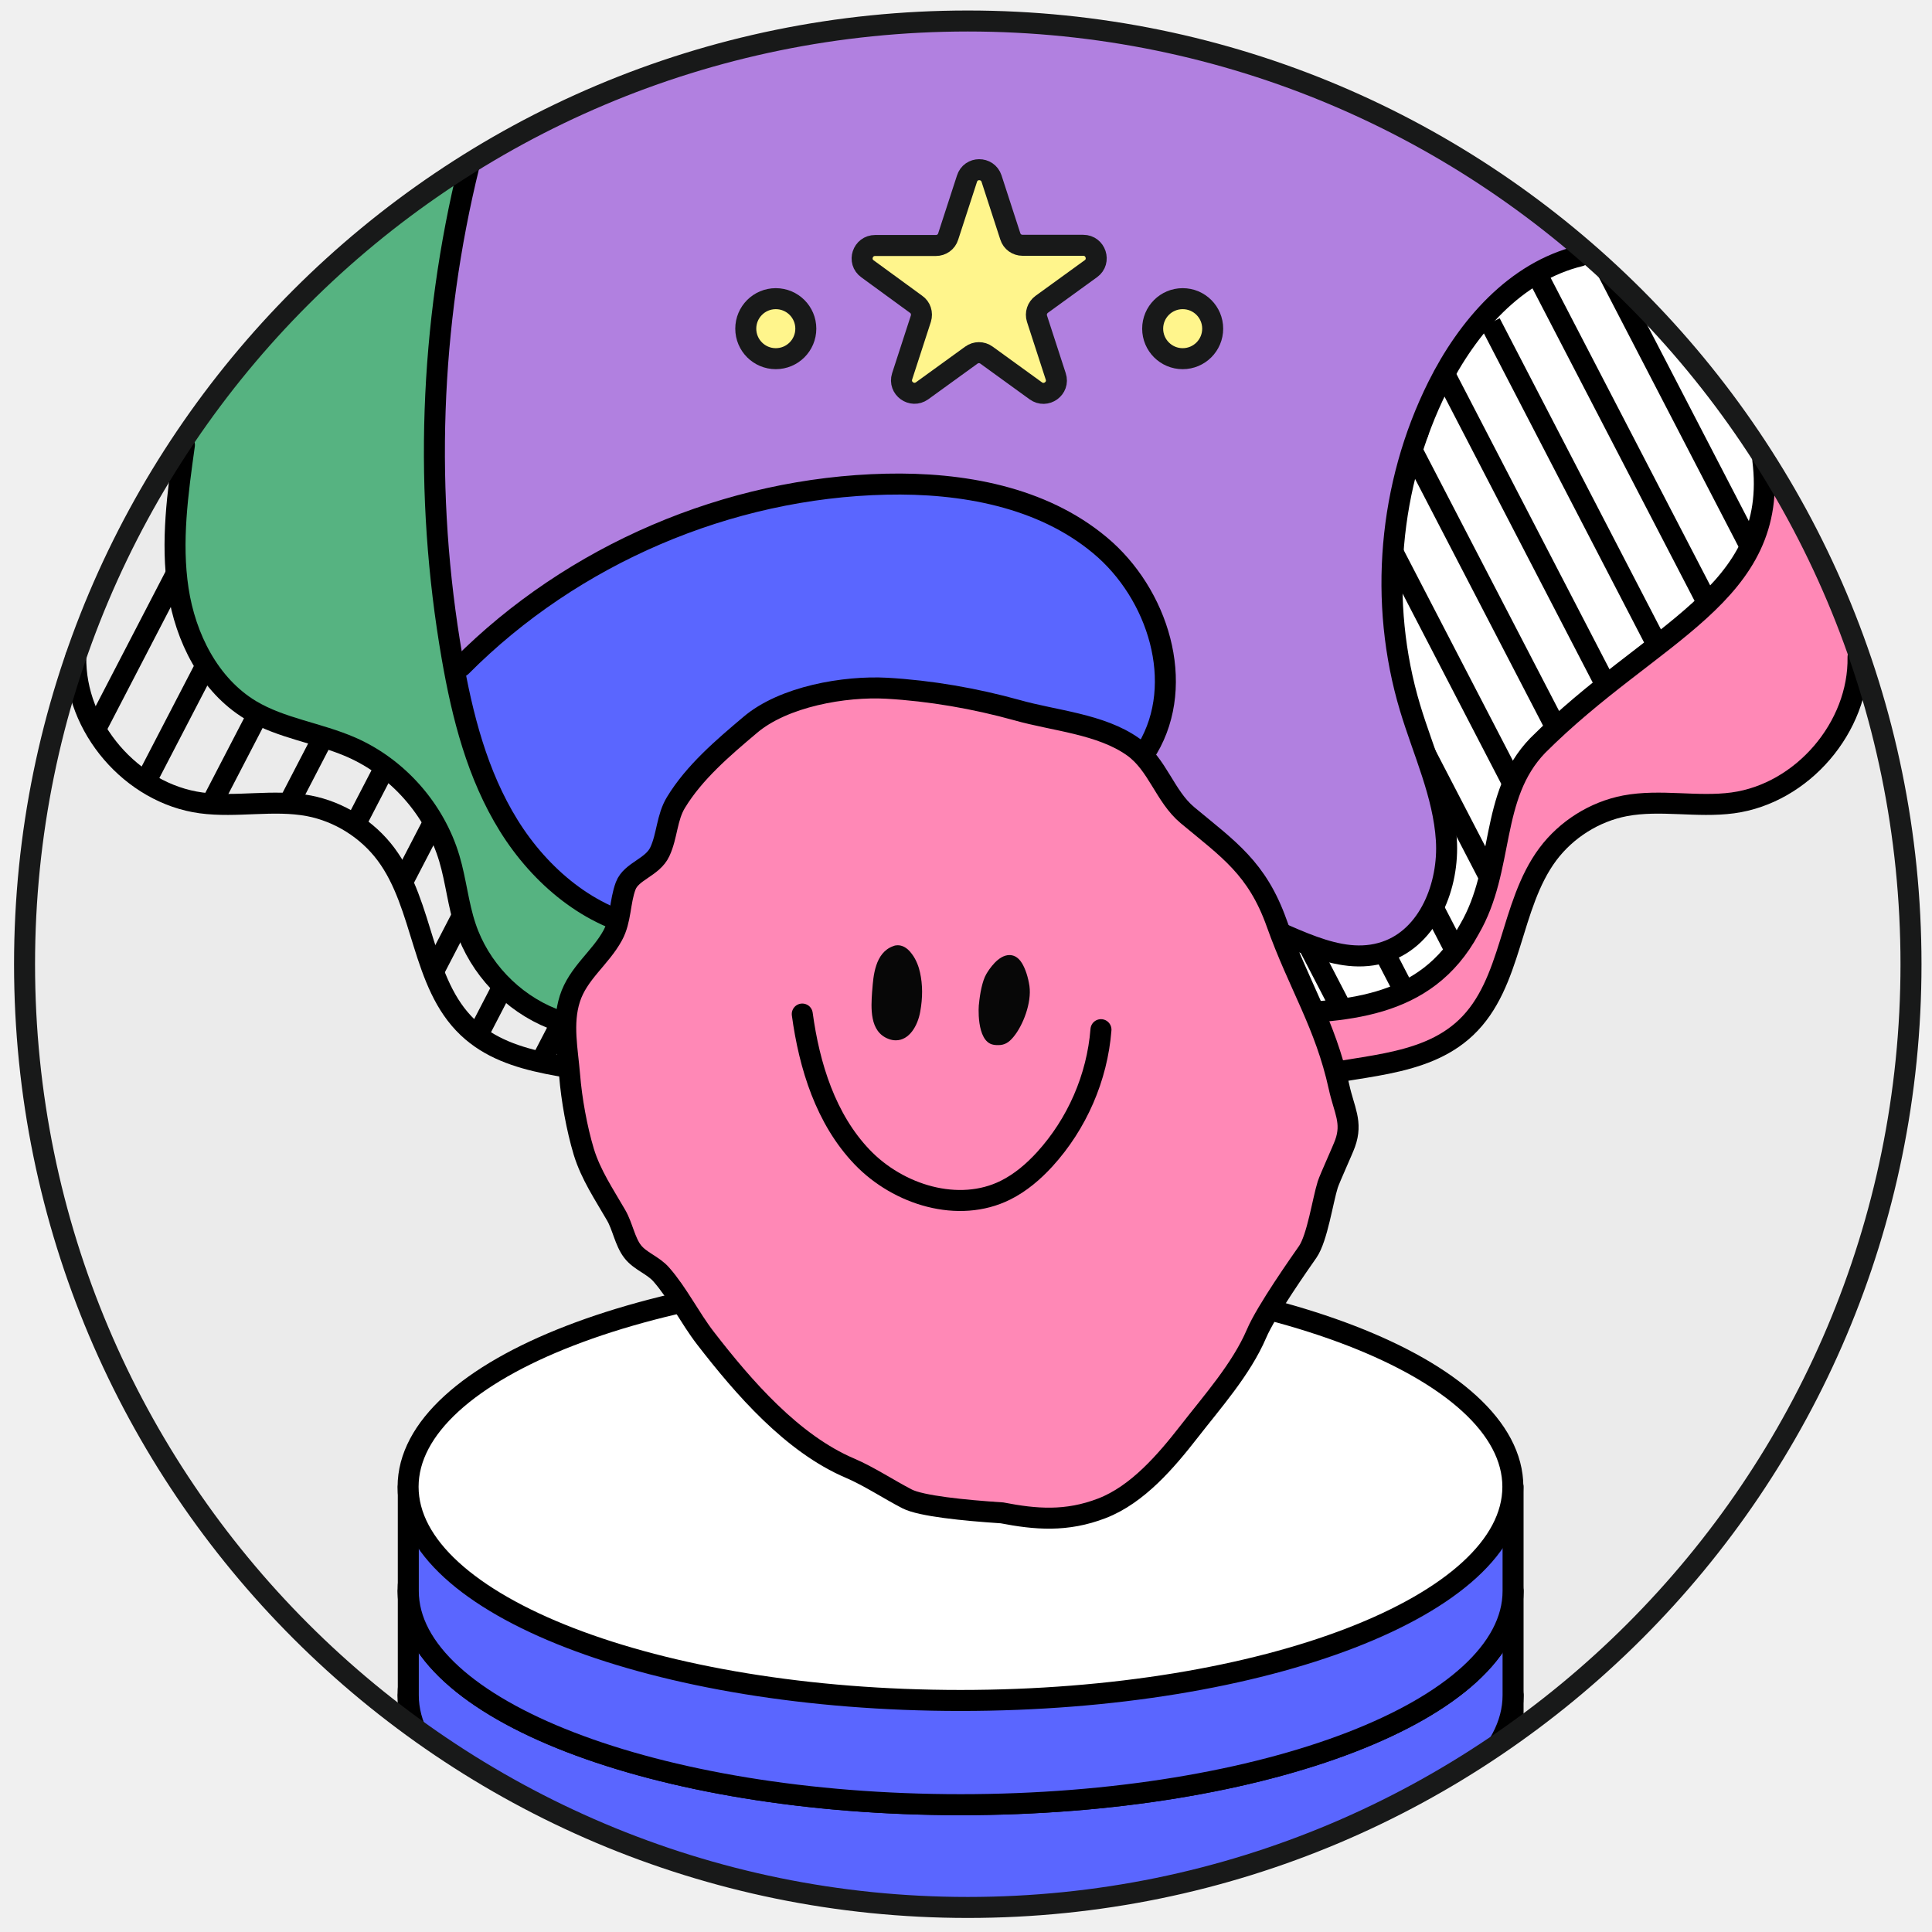
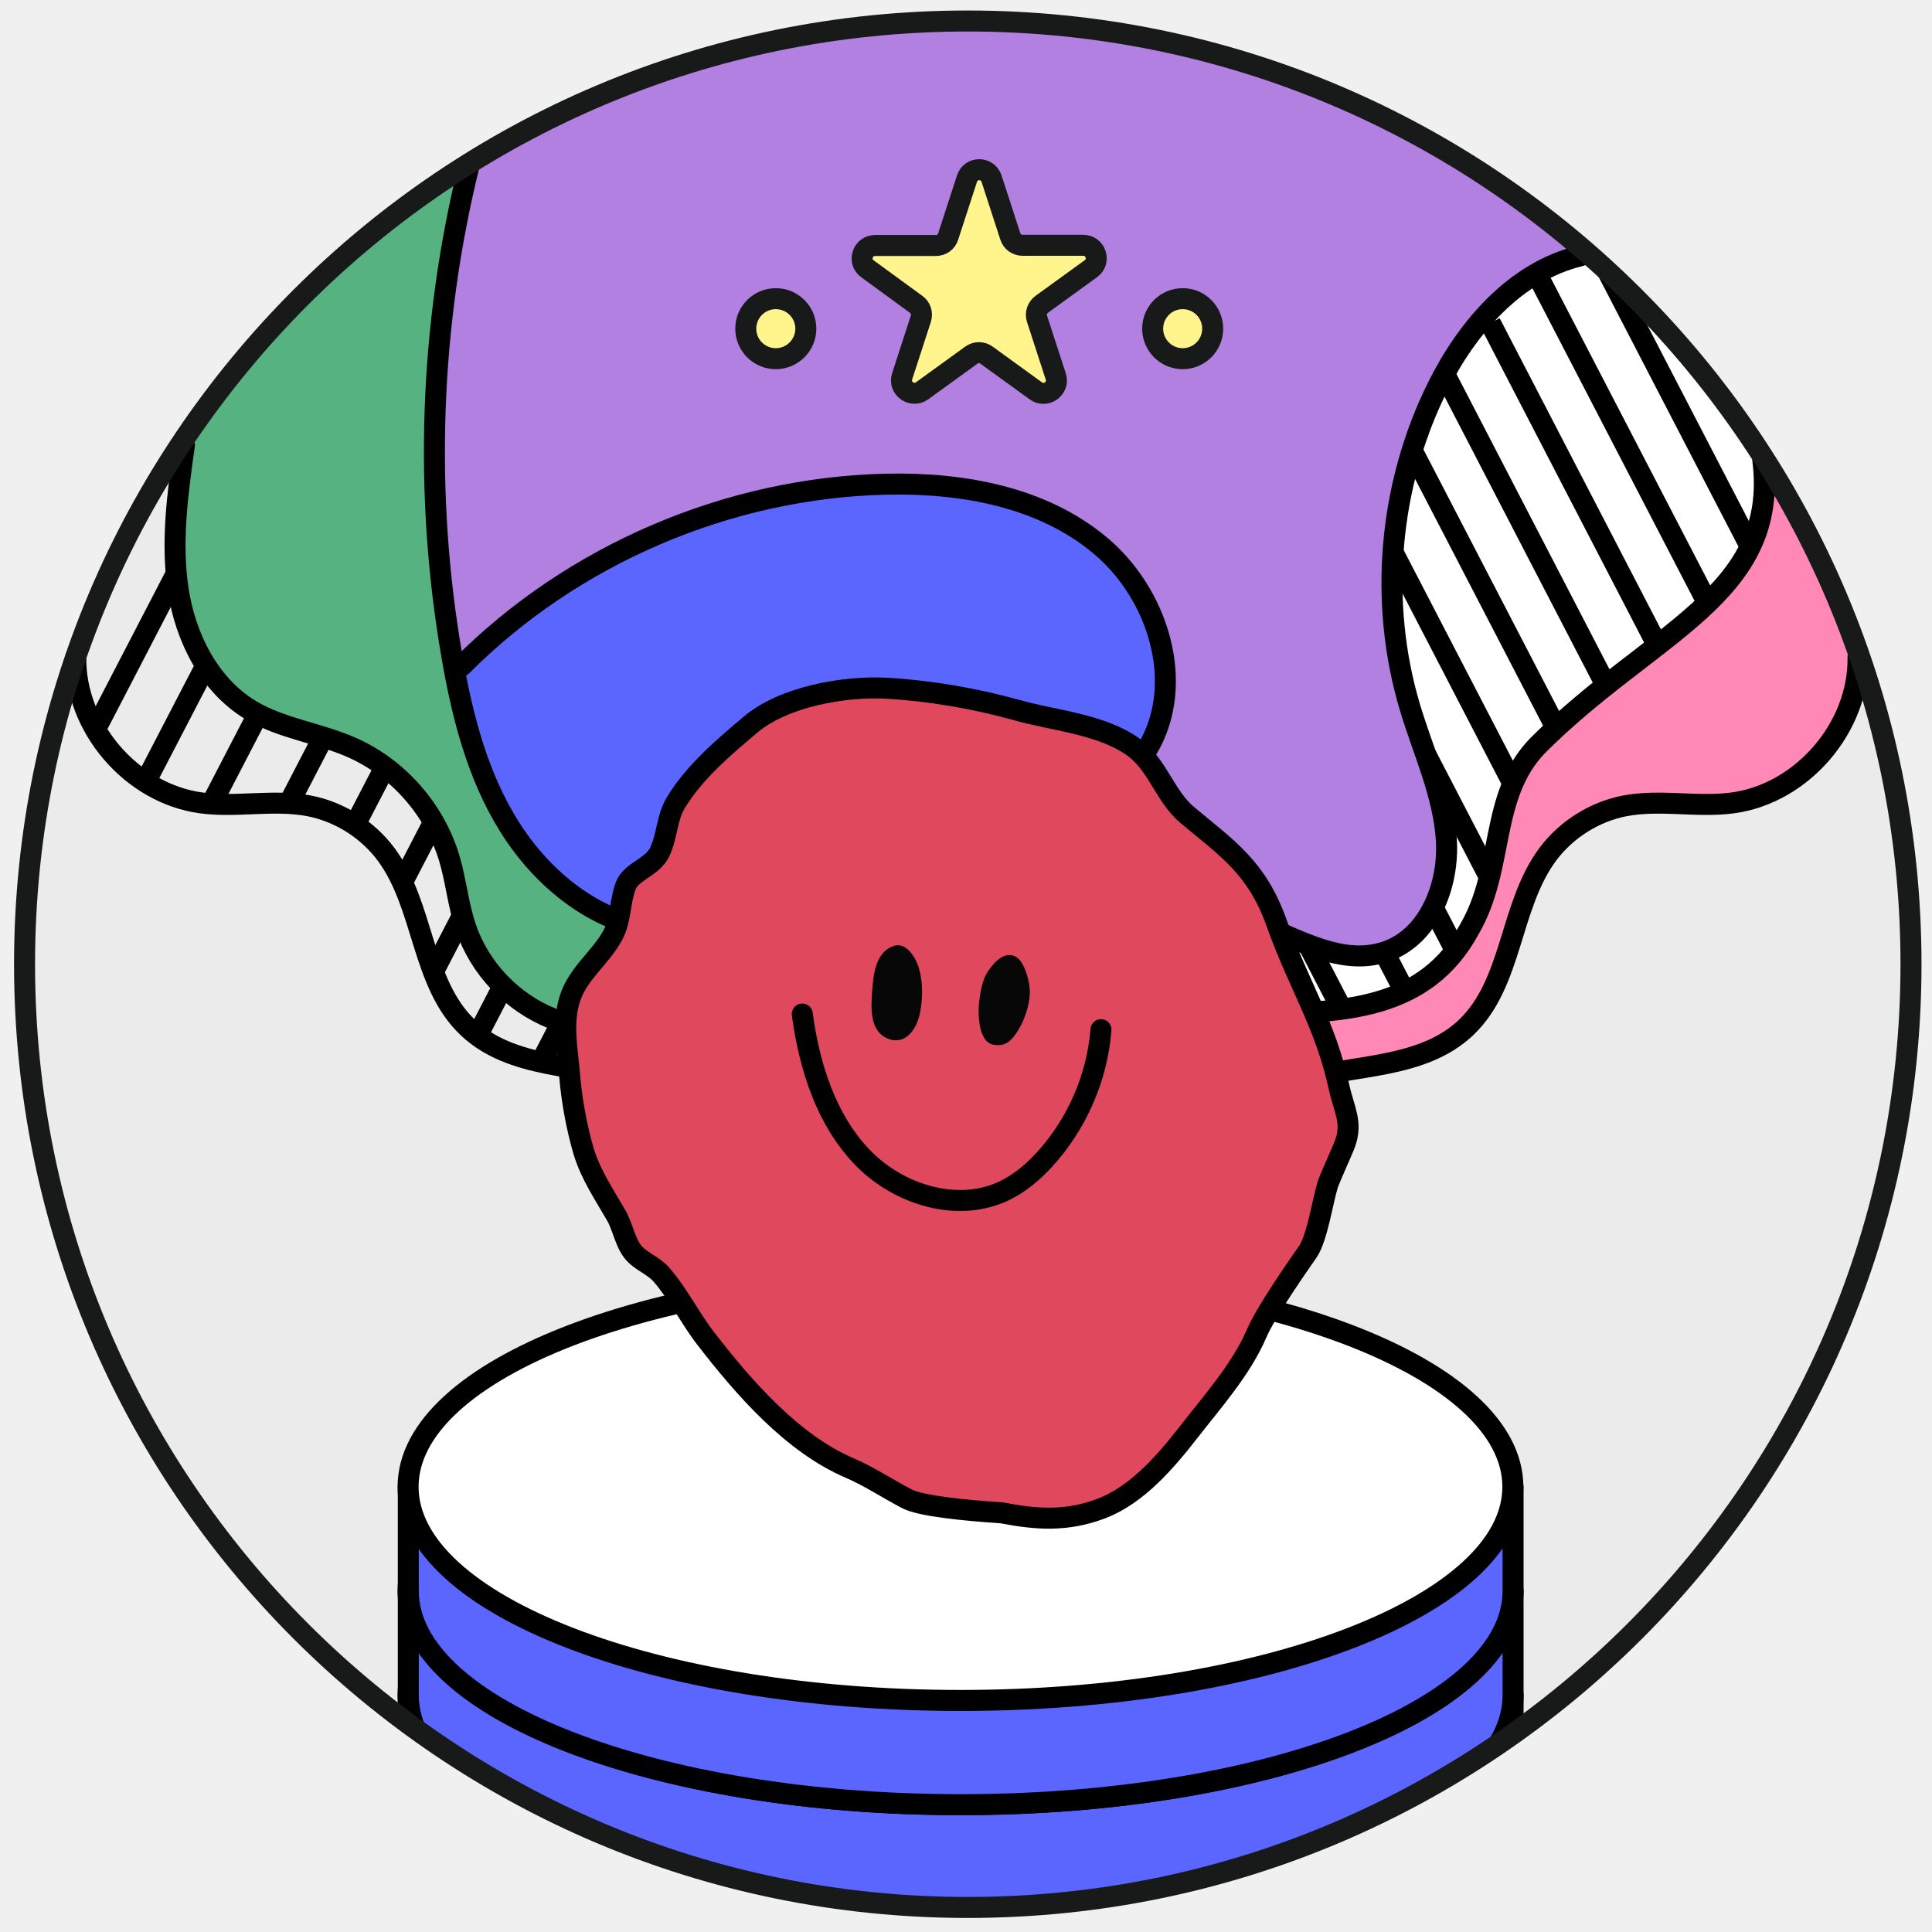
<svg xmlns="http://www.w3.org/2000/svg" width="92" height="92" viewBox="0 0 92 92" fill="none">
  <path d="M45.915 90.831C70.722 90.831 90.831 70.722 90.831 45.915C90.831 21.109 70.722 1 45.915 1C21.109 1 1 21.109 1 45.915C1 70.722 21.109 90.831 45.915 90.831Z" fill="#EBEBEB" />
  <path d="M57.946 16.892C58.735 16.892 59.375 16.252 59.375 15.462C59.375 14.673 58.735 14.033 57.946 14.033C57.157 14.033 56.517 14.673 56.517 15.462C56.517 16.252 57.157 16.892 57.946 16.892Z" fill="#FFF58C" stroke="#181919" stroke-miterlimit="10" stroke-linecap="round" stroke-linejoin="round" />
  <path d="M38.57 16.892C39.36 16.892 39.999 16.252 39.999 15.462C39.999 14.673 39.36 14.033 38.57 14.033C37.781 14.033 37.141 14.673 37.141 15.462C37.141 16.252 37.781 16.892 38.57 16.892Z" fill="#FFF58C" stroke="#181919" stroke-miterlimit="10" stroke-linecap="round" stroke-linejoin="round" />
  <path d="M48.844 8.325L49.737 11.075C49.816 11.333 50.055 11.502 50.323 11.502H53.211C53.807 11.502 54.055 12.266 53.578 12.614L51.236 14.311C51.018 14.47 50.928 14.748 51.008 14.996L51.901 17.745C52.09 18.311 51.434 18.788 50.948 18.43L48.605 16.733C48.387 16.574 48.099 16.574 47.881 16.733L45.538 18.43C45.052 18.778 44.407 18.311 44.586 17.745L45.479 14.996C45.558 14.738 45.469 14.46 45.251 14.311L42.908 12.614C42.422 12.266 42.67 11.502 43.275 11.502H46.164C46.432 11.502 46.67 11.333 46.749 11.075L47.643 8.325C47.861 7.75 48.655 7.75 48.844 8.325Z" fill="#FFF58C" stroke="#181919" stroke-miterlimit="10" stroke-linecap="round" stroke-linejoin="round" />
  <path d="M57.946 16.892C58.735 16.892 59.375 16.252 59.375 15.462C59.375 14.673 58.735 14.033 57.946 14.033C57.157 14.033 56.517 14.673 56.517 15.462C56.517 16.252 57.157 16.892 57.946 16.892Z" fill="#FFF58C" stroke="#181919" stroke-miterlimit="10" stroke-linecap="round" stroke-linejoin="round" />
  <path d="M38.57 16.892C39.36 16.892 39.999 16.252 39.999 15.462C39.999 14.673 39.36 14.033 38.57 14.033C37.781 14.033 37.141 14.673 37.141 15.462C37.141 16.252 37.781 16.892 38.57 16.892Z" fill="#FFF58C" stroke="#181919" stroke-miterlimit="10" stroke-linecap="round" stroke-linejoin="round" />
  <path d="M48.844 8.325L49.737 11.075C49.816 11.333 50.055 11.502 50.323 11.502H53.211C53.807 11.502 54.055 12.266 53.578 12.614L51.236 14.311C51.018 14.47 50.928 14.748 51.008 14.996L51.901 17.745C52.09 18.311 51.434 18.788 50.948 18.43L48.605 16.733C48.387 16.574 48.099 16.574 47.881 16.733L45.538 18.43C45.052 18.778 44.407 18.311 44.586 17.745L45.479 14.996C45.558 14.738 45.469 14.46 45.251 14.311L42.908 12.614C42.422 12.266 42.67 11.502 43.275 11.502H46.164C46.432 11.502 46.67 11.333 46.749 11.075L47.643 8.325C47.861 7.75 48.655 7.75 48.844 8.325Z" fill="#FFF58C" stroke="#181919" stroke-miterlimit="10" stroke-linecap="round" stroke-linejoin="round" />
-   <mask id="mask0_574_4033" style="mask-type:luminance" maskUnits="userSpaceOnUse" x="3" y="21" width="36" height="36">
+   <mask id="mask0_576_12039" style="mask-type:luminance" maskUnits="userSpaceOnUse" x="3" y="21" width="36" height="36">
    <path d="M36.982 56.219C36.853 55.792 36.486 55.494 36.138 55.216C35.622 54.799 35.106 54.392 34.59 53.975C33.984 53.489 33.379 53.003 32.704 52.616C30.391 51.266 27.592 51.137 25.051 50.293C24.227 50.015 23.423 49.668 22.748 49.122C21.388 48.04 20.674 46.342 20.118 44.695C19.562 43.047 19.085 41.32 18.023 39.94C17.031 39.245 16.068 38.531 14.936 38.253C13.03 37.786 11.005 38.65 9.09 38.223C8.554 38.104 8.048 37.885 7.571 37.617C5.368 36.416 3.65 34.183 3.412 31.682C4.315 27.86 6.102 24.306 8.584 21.617C8.365 23.89 8.137 26.192 8.584 28.436C9.03 30.679 10.231 32.873 12.236 33.955C14.341 35.096 17.13 34.967 18.778 36.694C19.175 37.111 19.463 37.597 19.76 38.094C20.654 39.593 21.557 41.101 22.172 42.729C22.549 43.732 22.828 44.794 23.383 45.707C24.078 46.859 25.21 47.752 26.55 48.149C27.116 48.963 28.227 49.142 29.21 49.261C30.709 49.439 32.237 49.658 33.587 50.352C34.61 50.879 35.473 51.663 36.277 52.477C36.843 53.042 38.074 54.243 38.143 55.067C38.203 55.554 37.399 55.554 36.982 56.219Z" fill="white" />
  </mask>
-   <g mask="url(#mask0_574_4033)">
+   <g mask="url(#mask0_576_12039)">
    <path d="M3.501 1.278L-9.442 26.252" stroke="black" stroke-miterlimit="10" />
    <path d="M5.645 4.236L-7.298 29.21" stroke="black" stroke-miterlimit="10" />
    <path d="M7.789 7.204L-5.164 32.168" stroke="black" stroke-miterlimit="10" />
    <path d="M9.934 10.162L-3.02 35.136" stroke="black" stroke-miterlimit="10" />
    <path d="M12.077 13.12L-0.876 38.094" stroke="black" stroke-miterlimit="10" />
    <path d="M14.222 16.078L1.268 41.052" stroke="black" stroke-miterlimit="10" />
    <path d="M16.366 19.046L3.412 44.01" stroke="black" stroke-miterlimit="10" />
    <path d="M18.51 22.003L5.556 46.977" stroke="black" stroke-miterlimit="10" />
    <path d="M20.653 24.962L7.7 49.936" stroke="black" stroke-miterlimit="10" />
    <path d="M22.797 27.92L9.844 52.894" stroke="black" stroke-miterlimit="10" />
    <path d="M24.932 30.887L11.988 55.851" stroke="black" stroke-miterlimit="10" />
    <path d="M27.076 33.846L14.132 58.819" stroke="black" stroke-miterlimit="10" />
    <path d="M29.22 36.803L16.276 61.777" stroke="black" stroke-miterlimit="10" />
    <path d="M31.364 39.771L18.42 64.735" stroke="black" stroke-miterlimit="10" />
    <path d="M33.508 42.729L20.564 67.703" stroke="black" stroke-miterlimit="10" />
    <path d="M35.652 45.687L22.709 70.661" stroke="black" stroke-miterlimit="10" />
    <path d="M37.796 48.645L24.852 73.619" stroke="black" stroke-miterlimit="10" />
    <path d="M39.94 51.613L26.996 76.577" stroke="black" stroke-miterlimit="10" />
    <path d="M42.084 54.571L29.141 79.545" stroke="black" stroke-miterlimit="10" />
  </g>
  <path d="M68.219 46.015C69.43 45.211 70.135 43.831 70.562 42.452C70.999 41.062 71.207 39.613 71.713 38.253C72.885 35.116 75.485 32.744 78.165 30.729C80.289 29.131 82.632 27.533 83.605 25.061C83.922 24.247 84.071 23.374 84.478 22.609C82.701 18.778 79.853 15.86 77.063 13.031C76.527 12.485 75.981 11.939 75.356 11.492C73.023 12.395 71.128 14.182 69.788 16.247C68.448 18.311 67.604 20.654 66.8 22.986C66.581 23.632 66.353 24.297 66.373 24.982C66.393 25.716 66.681 26.461 66.472 27.165C65.986 29.806 66.174 32.565 67.336 34.918C67.634 35.513 67.991 36.099 68.12 36.744C68.219 37.23 68.199 37.737 68.279 38.233C68.368 38.759 68.577 39.265 68.656 39.801C68.874 41.31 67.991 42.769 66.949 43.891C66.611 44.248 66.254 44.596 65.797 44.794C64.666 45.29 63.385 44.695 62.244 44.208C60.249 43.365 58.085 42.819 55.911 42.908C53.737 42.997 51.563 43.762 49.975 45.241C49.042 46.114 48.347 47.206 47.742 48.338C47.047 49.638 46.461 51.008 46.044 52.626C46.441 52.655 46.858 52.417 47.236 52.556C47.345 52.596 47.434 52.665 47.543 52.695C47.682 52.745 47.831 52.725 47.98 52.725C48.645 52.705 49.32 52.874 49.985 53.469C50.561 51.881 51.593 50.472 52.933 49.449C53.36 49.122 53.826 48.834 54.333 48.635C55.067 48.358 55.871 48.288 56.655 48.228C58.978 48.05 61.301 47.921 63.633 47.831C64.477 47.802 65.341 47.772 66.145 47.494C66.959 47.236 67.495 46.491 68.219 46.015Z" fill="white" />
-   <mask id="mask1_574_4033" style="mask-type:luminance" maskUnits="userSpaceOnUse" x="46" y="11" width="39" height="43">
+   <mask id="mask1_576_12039" style="mask-type:luminance" maskUnits="userSpaceOnUse" x="46" y="11" width="39" height="43">
    <path d="M68.219 46.154C69.43 45.35 70.135 43.97 70.562 42.59C70.999 41.201 71.207 39.751 71.713 38.392C72.885 35.255 75.485 32.883 78.165 30.868C80.289 29.27 82.632 27.671 83.605 25.2C83.922 24.386 84.071 23.512 84.478 22.748C82.701 18.917 79.853 15.998 77.063 13.169C76.527 12.623 75.981 12.078 75.356 11.631C73.023 12.534 71.128 14.321 69.788 16.385C68.448 18.45 67.604 20.793 66.8 23.125C66.581 23.77 66.353 24.436 66.373 25.12C66.393 25.855 66.681 26.599 66.472 27.304C65.986 29.944 66.174 32.704 67.336 35.056C67.634 35.652 67.991 36.238 68.12 36.883C68.219 37.369 68.199 37.875 68.279 38.372C68.368 38.898 68.577 39.404 68.656 39.94C68.874 41.449 67.991 42.908 66.949 44.029C66.611 44.387 66.254 44.734 65.797 44.933C64.666 45.429 63.385 44.834 62.244 44.347C60.249 43.503 58.085 42.958 55.911 43.047C53.737 43.136 51.563 43.901 49.975 45.38C49.042 46.253 48.347 47.345 47.742 48.476C47.047 49.777 46.461 51.147 46.044 52.764C46.441 52.794 46.858 52.556 47.236 52.695C47.345 52.735 47.434 52.804 47.543 52.834C47.682 52.884 47.831 52.864 47.98 52.864C48.645 52.844 49.32 53.013 49.985 53.608C50.561 52.02 51.593 50.611 52.933 49.588C53.36 49.261 53.826 48.973 54.333 48.774C55.067 48.496 55.871 48.427 56.655 48.367C58.978 48.188 61.301 48.059 63.633 47.97C64.477 47.94 65.341 47.911 66.145 47.633C66.959 47.375 67.495 46.63 68.219 46.154Z" fill="white" />
  </mask>
-   <g mask="url(#mask1_574_4033)">
+   <g mask="url(#mask1_576_12039)">
    <path d="M83.922 0.682L96.876 25.656" stroke="black" stroke-miterlimit="10" />
    <path d="M81.768 3.134L94.712 28.108" stroke="black" stroke-miterlimit="10" />
    <path d="M79.604 5.586L92.558 30.55" stroke="black" stroke-miterlimit="10" />
    <path d="M77.441 8.038L90.394 33.002" stroke="black" stroke-miterlimit="10" />
    <path d="M75.286 10.479L88.23 35.453" stroke="black" stroke-miterlimit="10" />
    <path d="M73.123 12.931L86.076 37.905" stroke="black" stroke-miterlimit="10" />
    <path d="M70.969 15.383L83.912 40.357" stroke="black" stroke-miterlimit="10" />
    <path d="M68.805 17.835L81.748 42.809" stroke="black" stroke-miterlimit="10" />
    <path d="M66.641 20.286L79.594 45.26" stroke="black" stroke-miterlimit="10" />
    <path d="M64.487 22.738L77.43 47.702" stroke="black" stroke-miterlimit="10" />
    <path d="M62.323 25.19L75.276 50.154" stroke="black" stroke-miterlimit="10" />
    <path d="M60.159 27.632L73.113 52.606" stroke="black" stroke-miterlimit="10" />
    <path d="M58.005 30.083L70.949 55.057" stroke="black" stroke-miterlimit="10" />
    <path d="M55.841 32.535L68.795 57.509" stroke="black" stroke-miterlimit="10" />
    <path d="M53.687 34.987L66.631 59.961" stroke="black" stroke-miterlimit="10" />
    <path d="M51.523 37.439L64.467 62.413" stroke="black" stroke-miterlimit="10" />
    <path d="M49.359 39.89L62.313 64.854" stroke="black" stroke-miterlimit="10" />
    <path d="M47.206 42.332L60.149 67.306" stroke="black" stroke-miterlimit="10" />
    <path d="M45.042 44.784L57.985 69.758" stroke="black" stroke-miterlimit="10" />
    <path d="M42.878 47.236L55.831 72.21" stroke="black" stroke-miterlimit="10" />
    <path d="M40.724 49.687L53.667 74.661" stroke="black" stroke-miterlimit="10" />
  </g>
  <path d="M41.458 53.499C42.163 53.33 42.868 53.151 43.503 52.973C42.957 51.395 42.431 49.787 42.312 48.129C42.193 46.461 42.54 44.714 43.573 43.404C45.062 41.528 47.593 40.933 49.717 39.821C51.593 38.838 53.221 37.379 54.392 35.622C55.206 34.401 55.831 32.942 55.593 31.493C55.454 30.649 55.037 29.875 54.611 29.131C53.529 27.225 52.218 25.21 50.084 24.644C46.64 22.867 42.54 23.066 38.689 23.512C37.012 23.711 35.344 23.939 33.726 24.406C29.577 25.607 26.014 28.247 22.559 30.828C22.311 31.016 22.053 31.215 21.924 31.503C21.815 31.751 21.825 32.039 21.845 32.317C22.043 34.57 23.095 36.635 24.137 38.65C24.723 39.781 25.319 40.923 26.222 41.816C27.215 42.799 28.515 43.414 29.825 43.901C31.304 44.437 32.833 44.824 34.381 45.062C35.205 45.181 36.059 45.27 36.773 45.697C37.409 46.084 37.865 46.7 38.292 47.305C39.513 49.032 41.091 53.668 41.091 53.668L41.458 53.499Z" fill="#5A66FF" />
  <path d="M68.289 37.26C67.921 37.309 67.544 37.339 67.157 37.339C62.522 37.339 58.77 33.587 58.77 28.952C58.77 24.316 62.522 20.564 67.157 20.564C67.326 20.564 67.346 20.604 67.524 20.614" stroke="black" stroke-miterlimit="10" stroke-linecap="round" stroke-linejoin="round" />
  <path d="M75.475 12.038C71.127 13.834 67.743 17.825 66.691 22.41C65.37 28.177 67.564 34.074 69.013 39.811C68.993 41.33 68.477 42.828 67.475 43.851C66.462 44.873 64.973 45.389 63.544 45.23C61.708 45.012 60.159 43.771 58.362 43.344C56.903 42.997 55.365 43.225 53.896 43.553C52.734 43.821 51.573 44.158 50.561 44.794C47.91 46.451 46.819 49.816 46.759 52.943C45.697 52.675 44.813 52.794 44.029 53.142C42.858 52.377 42.61 51.047 42.461 49.846C42.193 47.861 41.975 45.677 43.056 44C43.89 42.709 45.33 41.965 46.699 41.28C48.327 40.466 49.955 39.652 51.583 38.848C52.685 38.302 53.816 37.717 54.571 36.744C55.385 35.682 55.623 34.292 55.623 32.952C55.623 31.225 55.246 29.468 54.343 27.999C53.251 26.222 51.454 24.942 49.498 24.217C47.543 23.492 45.429 23.284 43.344 23.284C35.304 23.304 27.314 26.589 21.587 32.227C20.554 27.086 20.683 22.51 20.832 18.043C20.941 14.519 21.08 10.906 22.172 7.71C33.905 0.375 49.161 -1.015 62.144 3.918C67.008 6.042 71.614 8.812 75.475 12.038Z" fill="#B180E0" />
  <path d="M88.528 32.515C88.548 30.163 86.87 28.178 85.987 25.994C85.511 24.813 85.252 23.512 84.448 22.53C84.041 24.793 82.999 27.274 81.322 28.773C79.644 30.272 77.689 31.423 75.912 32.803C74.135 34.183 72.478 35.85 71.713 37.965C71.028 39.87 71.098 42.024 70.185 43.831C69.331 45.518 67.683 46.7 65.916 47.345C64.14 47.99 62.234 48.169 60.348 48.248C58.343 48.337 56.298 48.347 54.422 49.032C52.536 49.717 50.819 51.246 50.313 53.221C51.97 54.065 53.529 55.107 54.948 56.298C56.397 54.72 58.303 52.695 60.308 51.931C61.39 51.514 63.316 51.087 63.316 51.087C63.316 51.087 65.797 50.759 67.048 50.382C68.08 50.065 68.924 49.588 69.718 48.844C71.842 46.878 71.634 43.702 73.232 41.29C74.046 40.049 75.366 39.205 76.776 38.729C78.185 38.252 79.674 38.114 81.153 38.034C81.878 37.995 82.602 37.975 83.297 37.796C85.828 37.191 88.508 35.036 88.528 32.515Z" fill="#FF88B6" />
  <path d="M21.12 8.981C16.494 11.234 12.901 15.175 9.894 19.354C9.377 20.068 8.871 20.813 8.633 21.666C8.405 22.48 8.444 23.344 8.494 24.198C8.573 25.607 8.663 27.006 8.772 28.416C8.822 29.111 8.891 29.835 9.189 30.461C9.487 31.086 9.993 31.582 10.499 32.049C11.521 32.992 12.613 33.895 13.854 34.531C15.055 35.146 16.366 35.503 17.567 36.109C18.768 36.714 19.909 37.637 20.108 38.918C22.182 40.982 21.864 44.596 23.81 46.779C24.951 48.07 26.708 48.635 28.396 48.963C30.093 49.291 31.84 49.439 33.428 50.114C35.731 51.107 37.508 53.251 38.064 55.842C38.332 55.206 38.888 54.74 39.483 54.403C40.079 54.065 40.734 53.847 41.339 53.41C39.841 50.988 39.444 47.762 37.16 46.065C35.255 44.635 32.644 44.754 30.341 44.139C27.602 43.404 25.18 41.508 23.502 39.037C23.016 38.005 22.589 36.943 22.123 35.771C21.765 31.414 20.505 27.136 20.524 22.758C20.534 21.13 20.723 19.502 20.912 17.875C21.299 14.569 21.686 11.244 22.46 8.008C21.984 8.405 21.497 8.792 21.12 8.981Z" fill="#56B381" />
  <path d="M3.61 31.284C3.551 34.62 6.261 37.786 9.576 38.233C11.273 38.461 13.02 38.054 14.708 38.372C16.157 38.65 17.497 39.493 18.38 40.675C20.217 43.136 20.048 46.819 22.281 48.933C24.356 50.898 27.582 50.69 30.341 51.444C33.061 52.179 35.473 53.985 36.952 56.377" stroke="black" stroke-miterlimit="10" stroke-linecap="round" stroke-linejoin="round" />
  <path d="M88.478 31.284C88.538 34.62 85.828 37.786 82.513 38.233C80.816 38.461 79.069 38.054 77.381 38.372C75.932 38.65 74.592 39.493 73.708 40.675C71.872 43.136 72.041 46.819 69.808 48.933C67.733 50.898 64.507 50.69 61.748 51.444C59.028 52.179 56.616 53.985 55.137 56.377" stroke="black" stroke-miterlimit="10" stroke-linecap="round" stroke-linejoin="round" />
  <path d="M46.451 52.248C46.61 49.31 48.218 46.481 50.65 44.834C53.082 43.186 56.298 42.739 59.087 43.672C61.38 44.437 63.693 46.094 65.976 45.32C68.041 44.625 69.013 42.154 68.874 39.99C68.735 37.816 67.773 35.791 67.147 33.707C65.638 28.684 66.125 23.096 68.467 18.401C69.877 15.572 72.16 12.931 75.237 12.187" stroke="black" stroke-miterlimit="10" stroke-linecap="round" stroke-linejoin="round" />
  <path d="M83.942 21.894C84.756 28.346 78.671 30.054 73.222 35.503C70.899 37.915 71.664 41.34 69.976 44.238C65.778 51.99 54.392 44.506 50.313 52.645" stroke="black" stroke-miterlimit="10" stroke-linecap="round" stroke-linejoin="round" />
  <path d="M22.341 7.859C20.455 15.502 20.177 23.532 21.527 31.294C22.013 34.094 22.728 36.903 24.227 39.315C25.726 41.727 28.088 43.722 30.877 44.218C31.919 44.407 32.991 44.377 34.024 44.615C35.91 45.052 37.508 46.352 38.639 47.911C39.771 49.479 40.476 51.305 41.071 53.142" stroke="black" stroke-miterlimit="10" stroke-linecap="round" stroke-linejoin="round" />
  <path d="M8.782 21.19C8.464 23.473 8.137 25.795 8.484 28.078C8.832 30.361 9.963 32.624 11.938 33.816C13.398 34.689 15.155 34.898 16.723 35.582C18.946 36.555 20.703 38.55 21.398 40.883C21.716 41.955 21.815 43.077 22.172 44.139C22.827 46.104 24.386 47.742 26.311 48.506C28.019 49.181 29.915 49.181 31.691 49.657C34.5 50.412 36.932 52.447 38.173 55.067" stroke="black" stroke-miterlimit="10" stroke-linecap="round" stroke-linejoin="round" />
  <path d="M21.964 31.731C27.264 26.401 34.679 23.225 42.203 23.056C45.806 22.976 49.608 23.651 52.377 25.964C55.146 28.267 56.486 32.535 54.65 35.642C51.99 40.129 44.506 40.208 42.56 45.042C41.548 47.573 42.511 50.412 43.483 52.963" stroke="black" stroke-miterlimit="10" stroke-linecap="round" stroke-linejoin="round" />
  <path d="M56.318 17.08C57.108 17.08 57.747 16.44 57.747 15.651C57.747 14.861 57.108 14.222 56.318 14.222C55.529 14.222 54.889 14.861 54.889 15.651C54.889 16.44 55.529 17.08 56.318 17.08Z" fill="#FFF58C" stroke="#181919" stroke-miterlimit="10" stroke-linecap="round" stroke-linejoin="round" />
  <path d="M36.942 17.08C37.732 17.08 38.372 16.44 38.372 15.651C38.372 14.861 37.732 14.222 36.942 14.222C36.153 14.222 35.513 14.861 35.513 15.651C35.513 16.44 36.153 17.08 36.942 17.08Z" fill="#FFF58C" stroke="#181919" stroke-miterlimit="10" stroke-linecap="round" stroke-linejoin="round" />
  <path d="M47.216 8.504L48.109 11.254C48.189 11.512 48.427 11.681 48.695 11.681H51.583C52.179 11.681 52.427 12.445 51.951 12.792L49.608 14.49C49.39 14.648 49.3 14.926 49.38 15.175L50.273 17.924C50.462 18.49 49.807 18.966 49.32 18.609L46.978 16.912C46.759 16.753 46.471 16.753 46.253 16.912L43.91 18.609C43.424 18.956 42.779 18.49 42.958 17.924L43.851 15.175C43.93 14.916 43.841 14.639 43.623 14.49L41.31 12.802C40.824 12.455 41.072 11.69 41.677 11.69H44.566C44.834 11.69 45.072 11.522 45.151 11.264L46.045 8.514C46.223 7.938 47.027 7.938 47.216 8.504Z" fill="#FFF58C" stroke="#181919" stroke-miterlimit="10" stroke-linecap="round" stroke-linejoin="round" />
-   <mask id="mask2_574_4033" style="mask-type:luminance" maskUnits="userSpaceOnUse" x="1" y="1" width="90" height="90">
+   <mask id="mask2_576_12039" style="mask-type:luminance" maskUnits="userSpaceOnUse" x="1" y="1" width="90" height="90">
    <path d="M46.085 90.831C70.891 90.831 91 70.722 91 45.915C91 21.109 70.891 1 46.085 1C21.279 1 1.169 21.109 1.169 45.915C1.169 70.722 21.279 90.831 46.085 90.831Z" fill="white" />
  </mask>
-   <g mask="url(#mask2_574_4033)">
+   <g mask="url(#mask2_576_12039)">
    <path d="M68.706 80.726C64.21 77.619 55.614 75.515 45.747 75.515C35.881 75.515 27.285 77.619 22.788 80.726H19.443V85.689C19.443 91.307 31.215 95.863 45.747 95.863C60.279 95.863 72.051 91.307 72.051 85.689V80.726H68.706Z" fill="#5A66FF" stroke="black" stroke-miterlimit="10" stroke-linecap="round" stroke-linejoin="round" />
    <path d="M45.737 90.9C60.265 90.9 72.041 86.345 72.041 80.726C72.041 75.107 60.265 70.552 45.737 70.552C31.21 70.552 19.433 75.107 19.433 80.726C19.433 86.345 31.21 90.9 45.737 90.9Z" fill="white" stroke="black" stroke-miterlimit="10" stroke-linecap="round" stroke-linejoin="round" />
    <path d="M68.706 75.763C64.21 72.656 55.614 70.552 45.747 70.552C35.881 70.552 27.285 72.656 22.788 75.763H19.443V80.726C19.443 86.344 31.215 90.9 45.747 90.9C60.279 90.9 72.051 86.344 72.051 80.726V75.763H68.706Z" fill="#5A66FF" stroke="black" stroke-miterlimit="10" stroke-linecap="round" stroke-linejoin="round" />
    <path d="M45.737 85.937C60.265 85.937 72.041 81.382 72.041 75.763C72.041 70.144 60.265 65.589 45.737 65.589C31.21 65.589 19.433 70.144 19.433 75.763C19.433 81.382 31.21 85.937 45.737 85.937Z" fill="white" stroke="black" stroke-miterlimit="10" stroke-linecap="round" stroke-linejoin="round" />
    <path d="M68.706 70.8C64.21 67.693 55.614 65.589 45.747 65.589C35.881 65.589 27.285 67.693 22.788 70.8H19.443V75.763C19.443 81.381 31.215 85.937 45.747 85.937C60.279 85.937 72.051 81.381 72.051 75.763V70.8H68.706Z" fill="#5A66FF" stroke="black" stroke-miterlimit="10" stroke-linecap="round" stroke-linejoin="round" />
    <path d="M45.737 80.974C60.265 80.974 72.041 76.419 72.041 70.8C72.041 65.181 60.265 60.626 45.737 60.626C31.21 60.626 19.433 65.181 19.433 70.8C19.433 76.419 31.21 80.974 45.737 80.974Z" fill="white" stroke="black" stroke-miterlimit="10" stroke-linecap="round" stroke-linejoin="round" />
  </g>
  <path d="M46.085 90.831C70.891 90.831 91 70.722 91 45.915C91 21.109 70.891 1 46.085 1C21.279 1 1.169 21.109 1.169 45.915C1.169 70.722 21.279 90.831 46.085 90.831Z" stroke="#181919" stroke-miterlimit="10" />
-   <path fill-rule="evenodd" clip-rule="evenodd" d="M63.762 51.752C63.107 48.764 61.837 46.888 60.794 43.96C59.861 41.34 58.502 40.446 56.546 38.818C55.464 37.915 55.127 36.396 53.955 35.563C52.417 34.471 50.203 34.322 48.427 33.816C46.422 33.26 44.307 32.892 42.223 32.773C40.228 32.664 37.309 33.16 35.711 34.53C34.441 35.602 33.061 36.774 32.188 38.213C31.751 38.928 31.771 39.811 31.423 40.555C31.076 41.31 30.063 41.478 29.795 42.183C29.508 42.948 29.577 43.801 29.18 44.536C28.594 45.618 27.522 46.342 27.135 47.563C26.758 48.744 27.026 49.995 27.125 51.206C27.215 52.338 27.463 53.727 27.8 54.849C28.138 55.951 28.773 56.884 29.339 57.866C29.646 58.392 29.756 59.117 30.123 59.594C30.48 60.06 31.096 60.239 31.493 60.695C32.277 61.589 32.853 62.76 33.587 63.713C35.413 66.075 37.726 68.745 40.486 69.917C41.389 70.304 42.312 70.919 43.196 71.376C43.851 71.713 45.886 71.922 47.712 72.041C49.31 72.349 50.779 72.478 52.476 71.823C54.174 71.167 55.534 69.569 56.616 68.18C57.727 66.75 59.107 65.202 59.832 63.514C60.298 62.413 61.956 60.07 62.273 59.613C62.73 58.948 62.988 57.162 63.226 56.407C63.326 56.1 63.941 54.76 64.05 54.452C64.417 53.439 64.001 52.854 63.762 51.752Z" fill="#FF88B6" stroke="black" stroke-miterlimit="10" />
+   <path fill-rule="evenodd" clip-rule="evenodd" d="M63.762 51.752C63.107 48.764 61.837 46.888 60.794 43.96C59.861 41.34 58.502 40.446 56.546 38.818C55.464 37.915 55.127 36.396 53.955 35.563C52.417 34.471 50.203 34.322 48.427 33.816C46.422 33.26 44.307 32.892 42.223 32.773C40.228 32.664 37.309 33.16 35.711 34.53C34.441 35.602 33.061 36.774 32.188 38.213C31.751 38.928 31.771 39.811 31.423 40.555C31.076 41.31 30.063 41.478 29.795 42.183C29.508 42.948 29.577 43.801 29.18 44.536C28.594 45.618 27.522 46.342 27.135 47.563C26.758 48.744 27.026 49.995 27.125 51.206C27.215 52.338 27.463 53.727 27.8 54.849C28.138 55.951 28.773 56.884 29.339 57.866C29.646 58.392 29.756 59.117 30.123 59.594C30.48 60.06 31.096 60.239 31.493 60.695C32.277 61.589 32.853 62.76 33.587 63.713C35.413 66.075 37.726 68.745 40.486 69.917C41.389 70.304 42.312 70.919 43.196 71.376C43.851 71.713 45.886 71.922 47.712 72.041C49.31 72.349 50.779 72.478 52.476 71.823C54.174 71.167 55.534 69.569 56.616 68.18C57.727 66.75 59.107 65.202 59.832 63.514C60.298 62.413 61.956 60.07 62.273 59.613C62.73 58.948 62.988 57.162 63.226 56.407C63.326 56.1 63.941 54.76 64.05 54.452C64.417 53.439 64.001 52.854 63.762 51.752Z" fill="#DF485D" stroke="black" stroke-miterlimit="10" />
  <path d="M42.302 49.469C42.421 49.519 42.55 49.539 42.66 49.539C43.295 49.539 43.702 48.854 43.821 48.169C43.94 47.524 43.94 46.888 43.811 46.313C43.761 46.065 43.632 45.697 43.424 45.429C43.176 45.082 42.918 45.012 42.749 45.012C42.679 45.012 42.61 45.022 42.54 45.052C41.657 45.36 41.587 46.511 41.538 47.127L41.528 47.236C41.478 47.99 41.399 49.122 42.302 49.469Z" fill="#070707" />
  <path d="M47.295 49.747C47.384 49.767 47.474 49.767 47.543 49.767C47.821 49.767 48.03 49.658 48.258 49.38C48.715 48.834 49.131 47.752 49.022 46.958C48.963 46.551 48.834 46.144 48.665 45.866C48.466 45.538 48.228 45.479 48.069 45.479C47.533 45.479 47.097 46.164 46.968 46.382C46.769 46.719 46.66 47.355 46.62 47.791C46.6 47.821 46.471 49.588 47.295 49.747Z" fill="#070707" />
  <path d="M38.203 48.288C38.54 50.769 39.325 53.291 41.052 55.097C42.779 56.904 45.647 57.787 47.881 56.675C48.596 56.318 49.211 55.792 49.747 55.206C51.285 53.519 52.248 51.315 52.427 49.032" stroke="black" stroke-miterlimit="10" stroke-linecap="round" stroke-linejoin="round" />
</svg>
